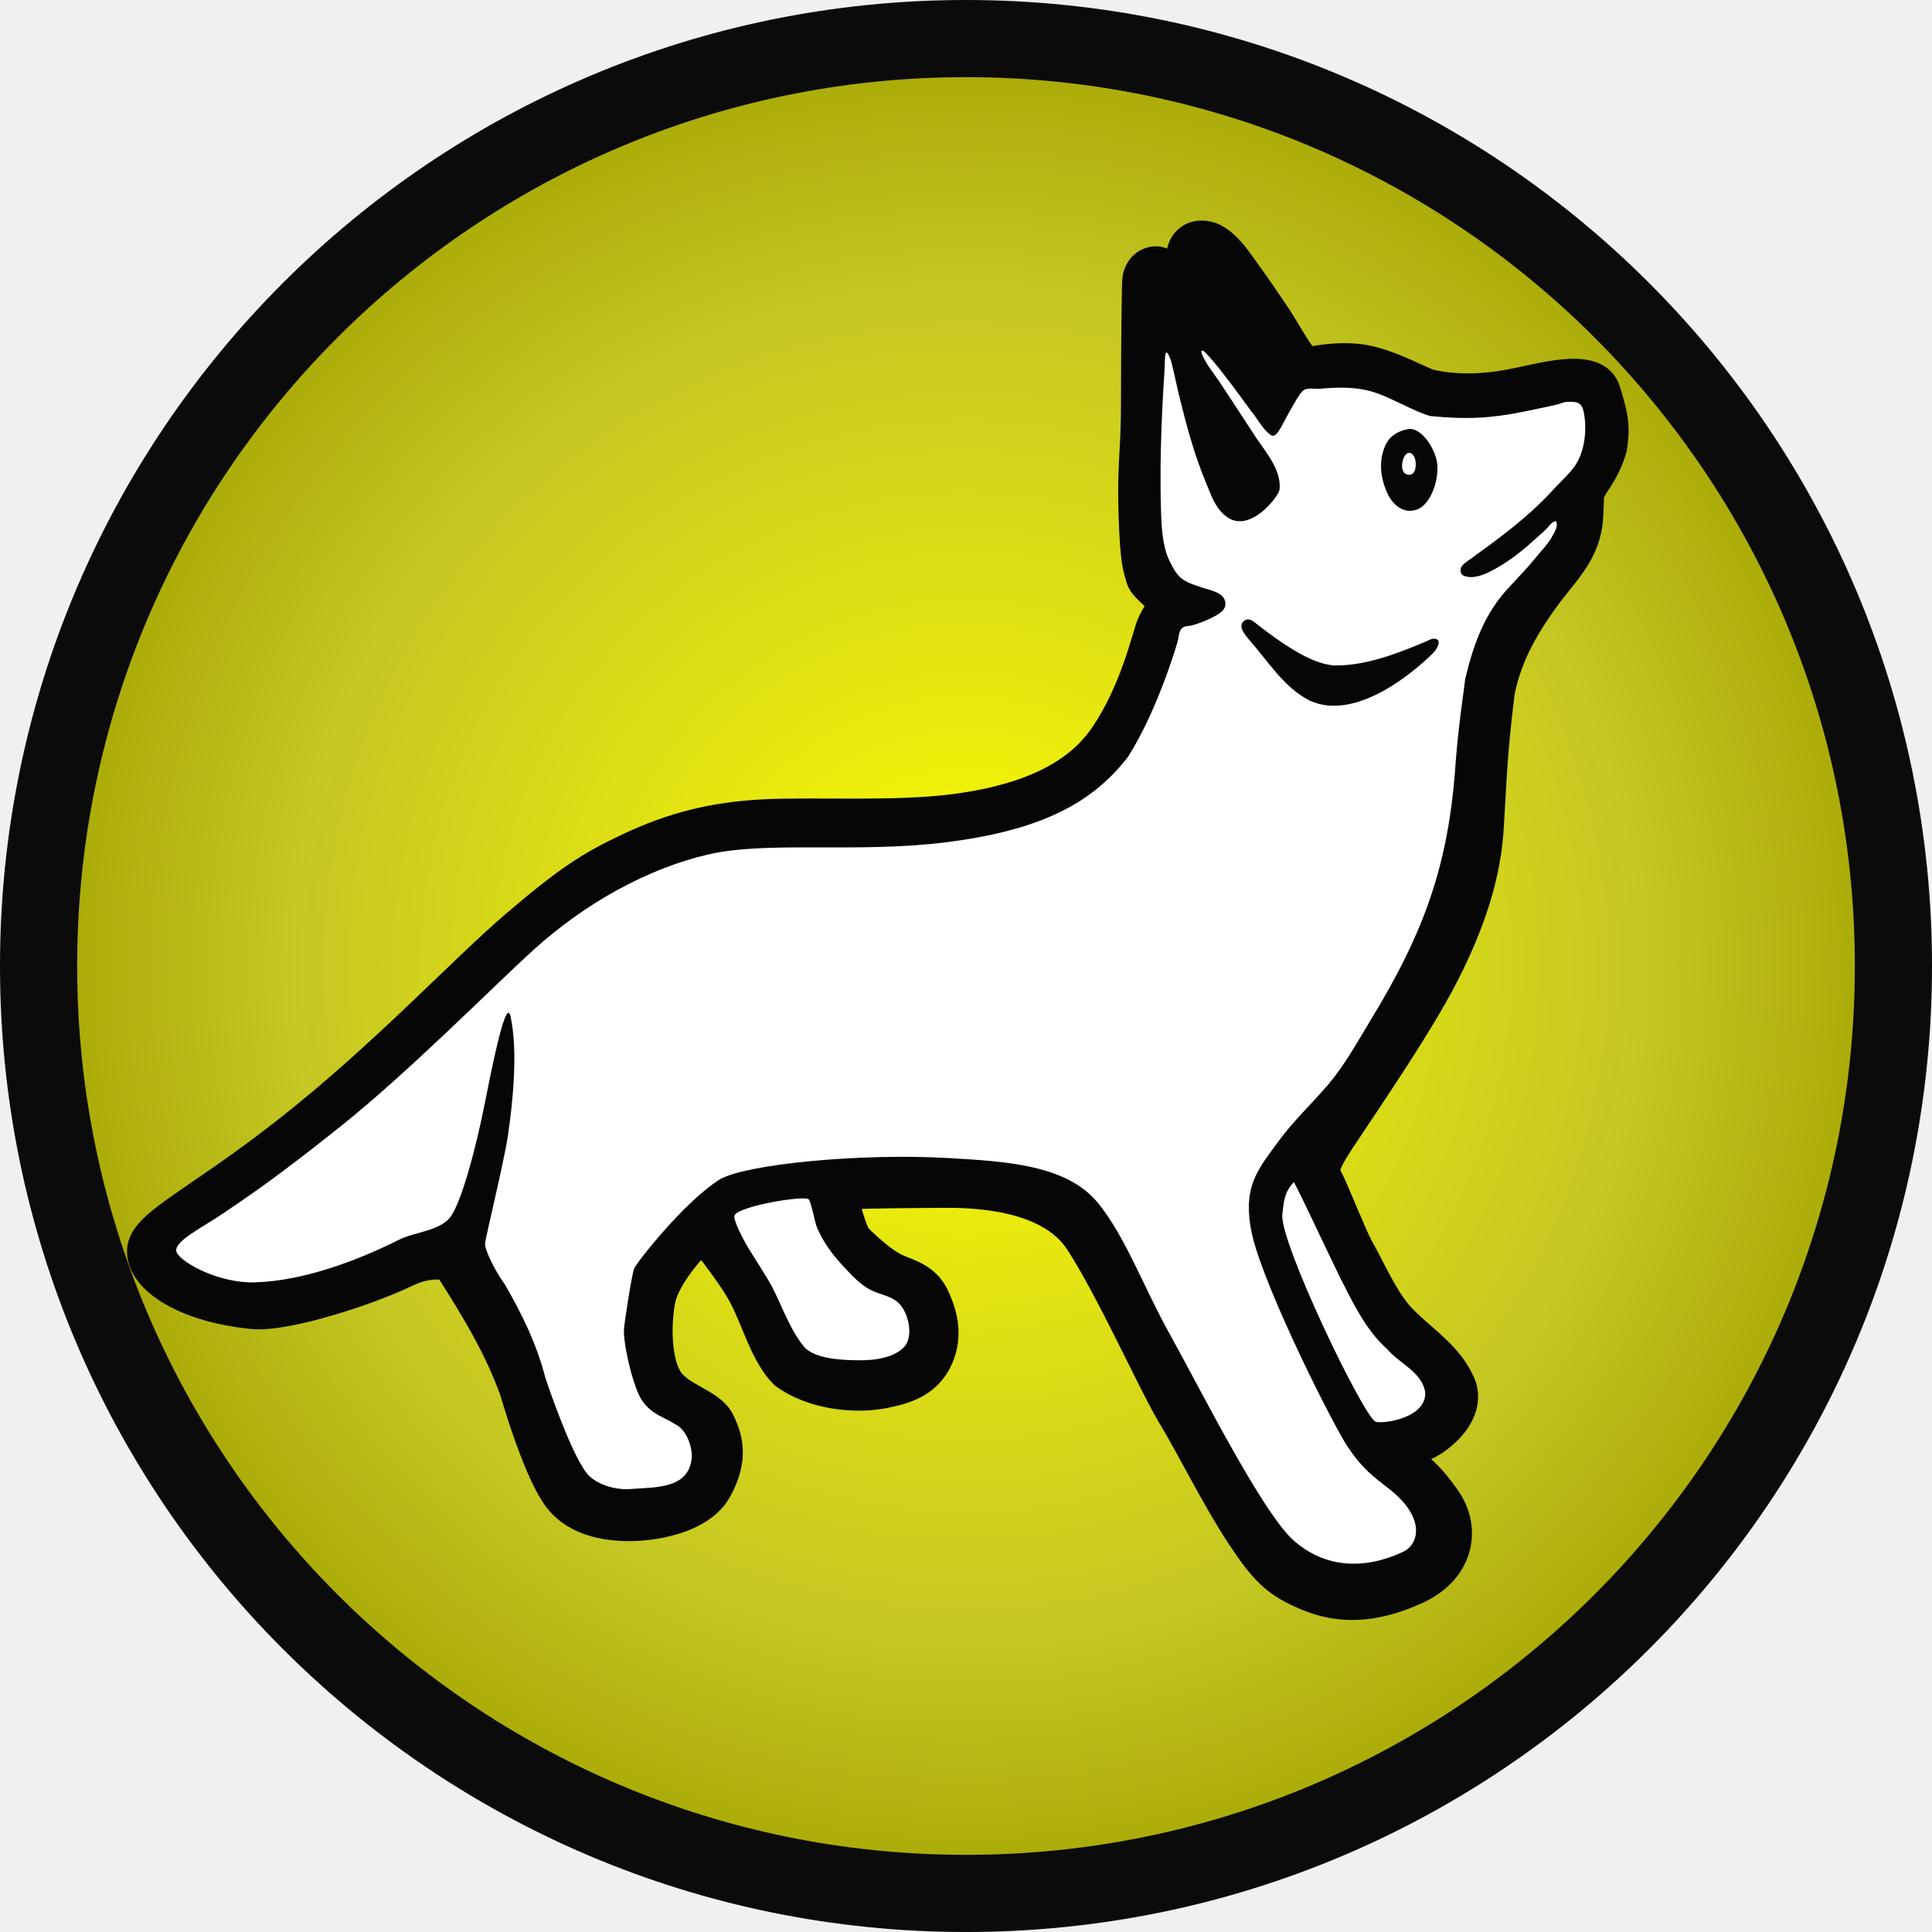
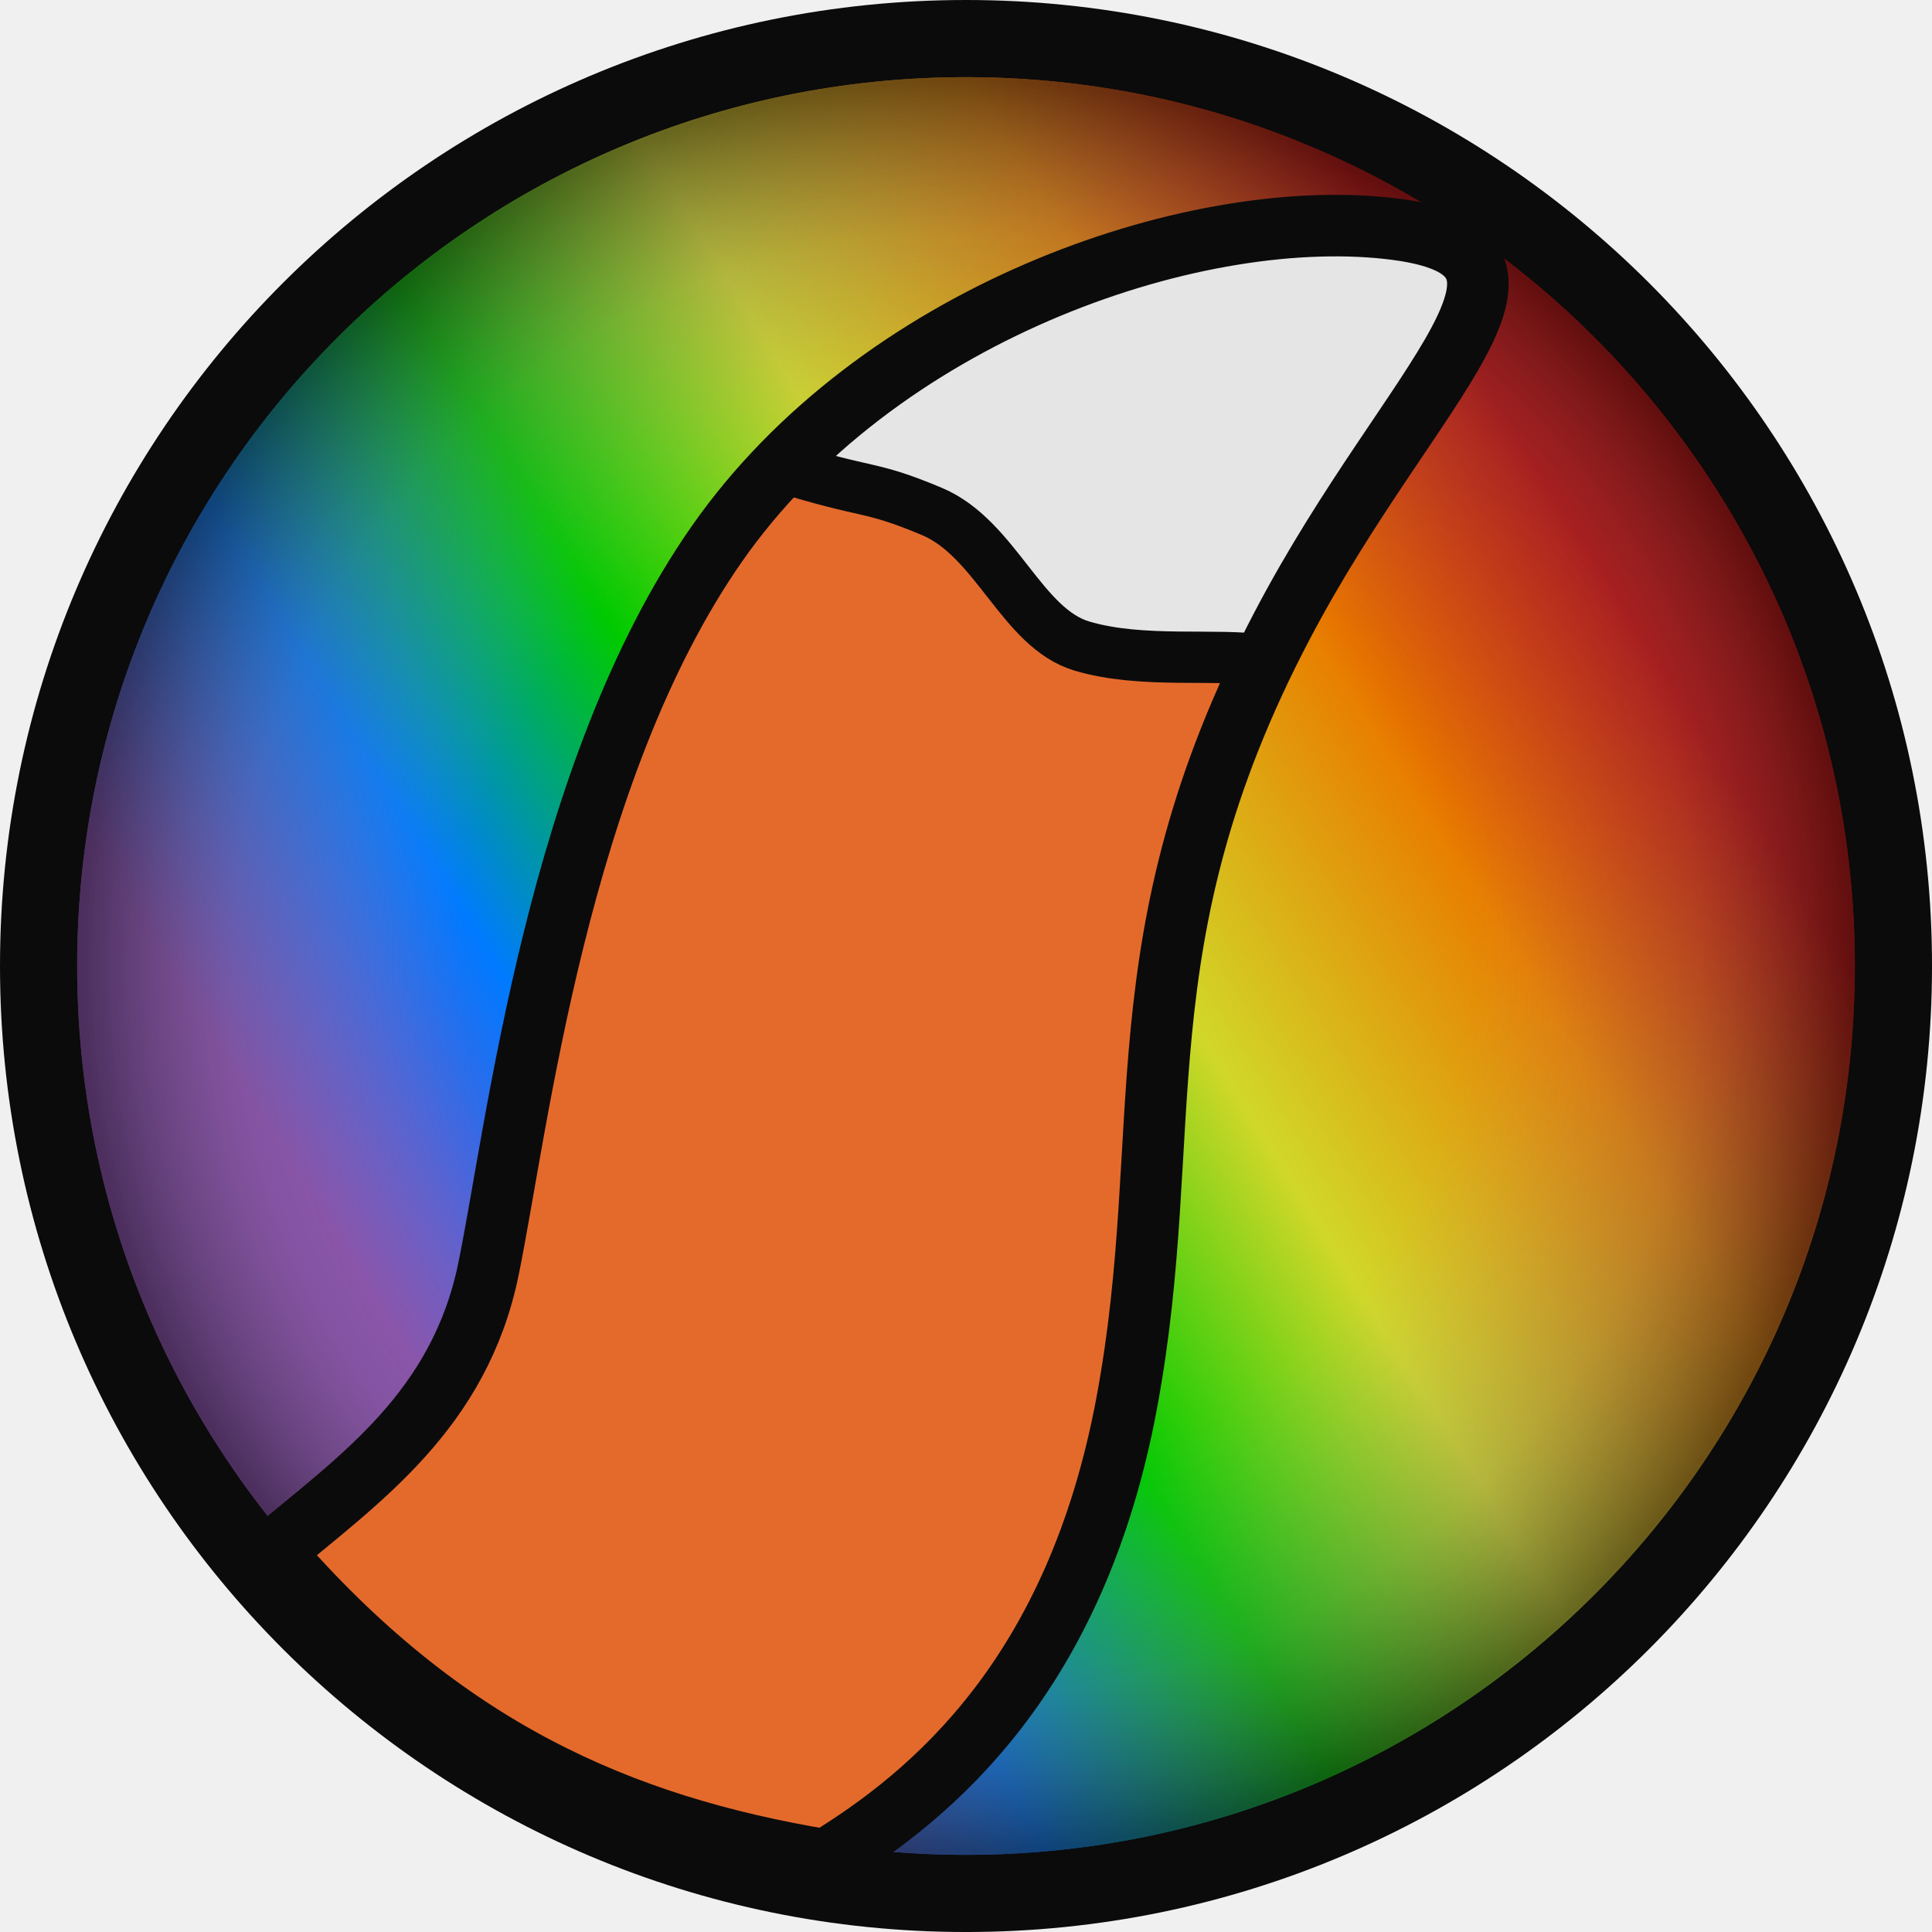
<svg xmlns="http://www.w3.org/2000/svg" xmlns:xlink="http://www.w3.org/1999/xlink" xml:space="preserve" width="48" height="48" viewBox="0 0 173.397 173.397" version="1.1" id="svg2">
  <defs id="defs2">
-     <linearGradient id="linearGradient1">
-       <stop style="stop-color:#ffff00;stop-opacity:1;" offset="0" id="stop1" />
-       <stop style="stop-color:#c5c723;stop-opacity:1;" offset="0.695" id="stop3" />
-       <stop style="stop-color:#a3a300;stop-opacity:1;" offset="1" id="stop2" />
+     <linearGradient id="linearGradient12">
+       <stop style="stop-color:#a6a6a6;stop-opacity:0;" offset="0.523" id="stop1" />
+       <stop style="stop-color:#69676a;stop-opacity:0.301;" offset="0.758" id="stop13" />
+       <stop style="stop-color:#1a1a1a;stop-opacity:0.576;" offset="0.916" id="stop12" />
+     </linearGradient>
+     <linearGradient id="linearGradient3">
+       <stop style="stop-color:#8f4bb9;stop-opacity:1;" offset="0.149" id="stop3" />
+       <stop style="stop-color:#007aff;stop-opacity:1;" offset="0.294" id="stop5" />
+       <stop style="stop-color:#00ca00;stop-opacity:1;" offset="0.438" id="stop6" />
+       <stop style="stop-color:#d1d729;stop-opacity:1;" offset="0.584" id="stop7" />
+       <stop style="stop-color:#e87f00;stop-opacity:1;" offset="0.744" id="stop8" />
+       <stop style="stop-color:#c90000;stop-opacity:1;" offset="0.888" id="stop4" />
    </linearGradient>
    <filter id="mask-powermask-path-effect16_inverse" style="color-interpolation-filters:sRGB" height="100" width="100" x="-50" y="-50">
      <feColorMatrix id="mask-powermask-path-effect16_primitive1" values="1" type="saturate" result="fbSourceGraphic" />
      <feColorMatrix id="mask-powermask-path-effect16_primitive2" values="-1 0 0 0 1 0 -1 0 0 1 0 0 -1 0 1 0 0 0 1 0 " in="fbSourceGraphic" />
    </filter>
-     <radialGradient xlink:href="#linearGradient1" id="radialGradient2" cx="86.699" cy="86.699" fx="86.699" fy="86.699" r="86.699" gradientTransform="translate(0)" gradientUnits="userSpaceOnUse" />
+     <linearGradient xlink:href="#linearGradient3" id="linearGradient10" x1="13.174" y1="132.642" x2="160.223" y2="40.755" gradientUnits="userSpaceOnUse" />
+     <radialGradient xlink:href="#linearGradient12" id="radialGradient1" cx="86.699" cy="86.699" fx="86.699" fy="86.699" r="86.699" gradientUnits="userSpaceOnUse" />
  </defs>
  <g id="layer3">
-     <ellipse style="fill:url(#radialGradient2);fill-opacity:1;stroke:#0b0b0b;stroke-width:13.85;stroke-linecap:round;stroke-linejoin:round;stroke-miterlimit:5;stroke-dasharray:none;stroke-opacity:1;paint-order:stroke fill markers" id="path1" cx="86.699" cy="86.699" rx="79.774" ry="79.774" />
+     <ellipse style="fill:url(#linearGradient10);fill-opacity:1;stroke:#0b0b0b;stroke-width:13.85;stroke-linecap:round;stroke-linejoin:round;stroke-miterlimit:5;stroke-dasharray:none;stroke-opacity:1;paint-order:stroke fill markers" id="path1" cx="86.699" cy="86.699" rx="79.774" ry="79.774" />
+     <ellipse style="fill:url(#radialGradient1);fill-opacity:1;stroke:none;stroke-width:13.85;stroke-linecap:round;stroke-linejoin:round;stroke-miterlimit:5;stroke-dasharray:none;stroke-opacity:1;paint-order:stroke fill markers" id="ellipse1" cx="86.699" cy="86.699" rx="79.774" ry="79.774" />
  </g>
  <g id="layer13">
-     <g id="layer14" />
-   </g>
-   <g style="display:inline" id="g2" transform="matrix(15.60972,0,0,15.60972,166.3336,-290.5901)">
-     <path style="fill:#ffffff;fill-opacity:1;stroke:none;stroke-width:0.003;stroke-linecap:round;stroke-linejoin:round;stroke-miterlimit:5;stroke-dasharray:none;stroke-opacity:1;paint-order:stroke fill markers" d="m -1.56,20.842 0.132,0.254 -0.17,0.36 -0.011,0.265 -0.381,0.503 -0.164,0.636 -0.122,0.917 -0.779,1.372 -0.063,0.23 0.45,0.869 0.33,0.36 -0.15,0.247 -0.247,0.09 0.367,0.42 -0.127,0.255 -0.495,0.12 -0.375,-0.202 -0.982,-1.843 -0.292,-0.232 -1.311,-0.067 0.214,0.461 0.348,0.21 0.086,0.259 -0.18,0.202 -0.528,-0.015 -0.191,-0.202 -0.157,-0.371 -0.217,-0.341 -0.318,0.337 -0.067,0.371 0.086,0.33 0.273,0.206 0.011,0.27 -0.176,0.154 -0.465,0.011 -0.236,-0.255 -0.225,-0.678 -0.3,-0.543 -0.273,0.007 -0.345,0.169 -0.468,0.12 -0.48,-0.101 -0.191,-0.195 1.266,-1 1.264,-1.138 0.901,-0.27 1.155,-0.032 0.683,-0.207 0.366,-0.44 0.159,-0.472 0.081,-0.17 -0.124,-0.157 -0.067,-0.558 0.037,-1.056 0.251,-0.034 0.592,0.502 0.397,0.015 0.42,0.15 z" id="path3" />
-     <path d="m -3.884,20.182 c -0.041,-0.024 -0.078,-0.076 -0.132,-0.071 -0.06,0.005 -0.096,0.048 -0.108,0.104 -0.004,0.018 -0.008,0.423 -0.008,0.718 -7.198e-4,0.295 -0.023,0.345 -0.014,0.638 0.009,0.293 0.027,0.312 0.043,0.372 0.016,0.06 0.116,0.115 0.117,0.145 7.198e-4,0.03 -0.03,0.056 -0.057,0.122 -0.027,0.067 -0.093,0.377 -0.272,0.638 -0.18,0.261 -0.515,0.368 -0.856,0.412 -0.342,0.044 -0.801,0.016 -1.089,0.03 -0.288,0.014 -0.527,0.073 -0.783,0.194 -0.223,0.105 -0.347,0.185 -0.648,0.441 -0.301,0.256 -0.771,0.763 -1.325,1.196 -0.553,0.433 -0.84,0.533 -0.831,0.698 0.009,0.165 0.261,0.323 0.644,0.36 0.192,0.019 0.669,-0.137 0.882,-0.24 0.127,-0.062 0.21,-0.041 0.235,-0.043 0.177,0.275 0.297,0.484 0.381,0.716 0.063,0.215 0.161,0.497 0.249,0.617 0.088,0.12 0.234,0.163 0.388,0.169 0.155,0.006 0.44,-0.038 0.538,-0.209 0.098,-0.172 0.074,-0.297 0.018,-0.406 -0.055,-0.109 -0.239,-0.135 -0.302,-0.247 -0.063,-0.111 -0.062,-0.315 -0.037,-0.444 0.025,-0.128 0.172,-0.297 0.238,-0.354 0.047,0.08 0.163,0.208 0.235,0.35 0.071,0.143 0.12,0.327 0.228,0.434 0.159,0.117 0.393,0.143 0.553,0.117 0.16,-0.027 0.265,-0.071 0.33,-0.186 0.073,-0.139 0.045,-0.27 -0.011,-0.387 -0.056,-0.118 -0.168,-0.134 -0.235,-0.169 -0.067,-0.035 -0.151,-0.11 -0.207,-0.166 -0.03,-0.03 -0.072,-0.199 -0.083,-0.24 0.206,-0.007 0.41,-0.008 0.562,-0.009 0.152,-5.9e-4 0.606,-3.93e-4 0.786,0.274 0.18,0.275 0.424,0.823 0.533,1.003 0.109,0.18 0.252,0.471 0.392,0.684 0.14,0.213 0.211,0.282 0.39,0.356 0.179,0.074 0.374,0.078 0.628,-0.037 0.254,-0.115 0.296,-0.354 0.178,-0.527 -0.118,-0.172 -0.18,-0.191 -0.249,-0.26 0.085,-0.025 0.152,-0.038 0.244,-0.125 0.092,-0.086 0.135,-0.2 0.077,-0.302 -0.068,-0.14 -0.198,-0.225 -0.306,-0.33 -0.115,-0.104 -0.193,-0.296 -0.271,-0.433 -0.039,-0.074 -0.132,-0.306 -0.163,-0.371 -0.031,-0.065 -0.056,-0.067 0.061,-0.245 0.117,-0.178 0.44,-0.645 0.592,-0.942 0.152,-0.297 0.248,-0.579 0.262,-0.873 0.016,-0.25 0.015,-0.374 0.062,-0.758 0.044,-0.225 0.159,-0.401 0.245,-0.522 0.106,-0.152 0.234,-0.255 0.26,-0.448 0.004,-0.039 0.006,-0.08 0.008,-0.147 0.002,-0.068 0.082,-0.113 0.132,-0.284 0.016,-0.106 0.017,-0.164 -0.037,-0.333 -0.053,-0.169 -0.33,-0.091 -0.5,-0.056 -0.173,0.038 -0.345,0.05 -0.512,0.013 -0.06,-0.016 -0.213,-0.109 -0.38,-0.142 -0.087,-0.016 -0.189,-0.009 -0.254,0.001 -0.066,0.01 -0.076,0.014 -0.089,0.003 -0.055,-0.07 -0.105,-0.164 -0.154,-0.24 -0.063,-0.094 -0.127,-0.188 -0.194,-0.28 -0.046,-0.064 -0.092,-0.132 -0.161,-0.174 -0.066,-0.04 -0.158,-0.034 -0.196,0.042 -0.024,0.048 -0.014,0.099 -0.028,0.148 m 0.142,0.455 c 0.005,-0.003 0.025,0.016 0.071,0.071 0.047,0.055 0.144,0.185 0.212,0.28 0.038,0.044 0.063,0.101 0.112,0.135 0.021,0.013 0.041,-0.014 0.061,-0.052 0.02,-0.038 0.066,-0.122 0.09,-0.16 0.025,-0.038 0.032,-0.051 0.062,-0.055 0.023,-0.003 0.048,0.002 0.071,0 0.097,-0.009 0.201,-0.012 0.302,0.018 0.1,0.03 0.23,0.11 0.329,0.139 0.211,0.021 0.355,0.012 0.532,-0.024 0.066,-0.014 0.131,-0.026 0.197,-0.042 0.019,-0.004 0.035,-0.014 0.055,-0.015 0.047,-0.002 0.084,-0.004 0.097,0.049 0.022,0.094 0.011,0.219 -0.038,0.302 -0.034,0.057 -0.086,0.099 -0.13,0.148 -0.084,0.093 -0.176,0.173 -0.274,0.25 -0.07,0.055 -0.142,0.107 -0.214,0.159 -0.024,0.017 -0.06,0.038 -0.048,0.073 0.007,0.019 0.019,0.02 0.037,0.024 0.037,0.008 0.086,-0.008 0.121,-0.025 0.093,-0.044 0.187,-0.116 0.263,-0.186 0.025,-0.023 0.054,-0.046 0.077,-0.071 0.016,-0.018 0.024,-0.033 0.049,-0.038 0.012,0.027 -0.003,0.052 -0.016,0.077 -0.029,0.056 -0.07,0.094 -0.109,0.143 -0.043,0.053 -0.093,0.103 -0.139,0.154 -0.145,0.15 -0.21,0.331 -0.258,0.532 -0.016,0.129 -0.038,0.264 -0.055,0.477 -0.039,0.592 -0.18,0.98 -0.492,1.491 -0.074,0.122 -0.146,0.253 -0.238,0.362 -0.096,0.113 -0.205,0.214 -0.292,0.334 -0.058,0.081 -0.12,0.154 -0.15,0.252 -0.029,0.095 -0.018,0.202 0.005,0.296 0.08,0.321 0.471,1.099 0.554,1.217 0.082,0.118 0.145,0.163 0.218,0.22 0.227,0.171 0.185,0.328 0.093,0.371 -0.22,0.104 -0.449,0.096 -0.631,-0.066 -0.182,-0.162 -0.55,-0.897 -0.706,-1.176 -0.156,-0.279 -0.26,-0.571 -0.419,-0.765 -0.18,-0.219 -0.532,-0.238 -0.865,-0.257 -0.498,-0.028 -1.145,0.034 -1.305,0.121 -0.208,0.129 -0.484,0.484 -0.496,0.515 -0.012,0.031 -0.05,0.271 -0.058,0.345 -0.007,0.075 0.05,0.337 0.106,0.417 0.056,0.079 0.131,0.094 0.196,0.137 0.057,0.032 0.089,0.119 0.088,0.184 -0.014,0.184 -0.204,0.173 -0.349,0.184 -0.078,0.007 -0.177,-0.017 -0.238,-0.072 -0.092,-0.083 -0.243,-0.53 -0.256,-0.57 -0.049,-0.192 -0.135,-0.367 -0.234,-0.537 -0.055,-0.075 -0.112,-0.194 -0.112,-0.228 4.116e-4,-0.035 0.108,-0.462 0.133,-0.635 0.025,-0.174 0.058,-0.468 0.014,-0.674 -0.022,-0.103 -0.085,0.176 -0.145,0.482 -0.056,0.287 -0.142,0.598 -0.204,0.674 -0.063,0.077 -0.205,0.083 -0.29,0.126 -0.246,0.123 -0.553,0.238 -0.832,0.246 -0.202,0.006 -0.415,-0.109 -0.448,-0.17 -0.032,-0.061 0.153,-0.148 0.267,-0.227 0.115,-0.079 0.277,-0.182 0.671,-0.497 0.395,-0.315 0.865,-0.792 1.11,-1.015 0.3,-0.273 0.659,-0.469 1.002,-0.55 0.343,-0.081 0.856,-0.007 1.371,-0.071 0.515,-0.065 0.831,-0.208 1.048,-0.492 0.158,-0.248 0.266,-0.595 0.285,-0.662 0.006,-0.022 0.006,-0.052 0.02,-0.071 0.018,-0.024 0.045,-0.016 0.069,-0.024 0.047,-0.014 0.094,-0.033 0.137,-0.058 0.024,-0.014 0.051,-0.035 0.049,-0.067 -0.004,-0.063 -0.085,-0.074 -0.132,-0.09 -0.038,-0.013 -0.082,-0.026 -0.115,-0.049 -0.033,-0.023 -0.059,-0.072 -0.076,-0.108 -0.038,-0.081 -0.044,-0.186 -0.047,-0.274 -0.012,-0.351 0.013,-0.71 0.019,-0.806 0.004,-0.055 0.001,-0.112 0.011,-0.115 0.01,-0.003 0.026,0.04 0.032,0.066 0.017,0.067 0.03,0.136 0.047,0.203 0.039,0.157 0.082,0.317 0.144,0.466 0.031,0.075 0.057,0.163 0.128,0.212 0.13,0.09 0.289,-0.112 0.3,-0.157 0.013,-0.114 -0.079,-0.217 -0.139,-0.307 -0.071,-0.108 -0.141,-0.217 -0.212,-0.323 -0.027,-0.04 -0.059,-0.079 -0.081,-0.121 -0.008,-0.014 -0.022,-0.045 -0.016,-0.049 m 1.184,0.451 c -0.031,0.006 -0.056,0.015 -0.086,0.038 -0.03,0.023 -0.048,0.063 -0.058,0.103 -0.018,0.072 -0.006,0.145 0.022,0.214 0.022,0.055 0.082,0.137 0.172,0.108 0.091,-0.028 0.146,-0.206 0.112,-0.305 -0.034,-0.099 -0.102,-0.169 -0.16,-0.159 m 0.004,0.137 c 0.051,-0.005 0.055,0.119 0.011,0.125 -0.075,0.011 -0.05,-0.121 -0.011,-0.125 m -0.938,0.961 c -0.053,0.028 -0.001,0.086 0.02,0.112 0.107,0.12 0.2,0.275 0.347,0.35 0.287,0.135 0.654,-0.214 0.713,-0.273 0.017,-0.017 0.058,-0.079 0.005,-0.082 -0.015,-7.86e-4 -0.031,0.009 -0.044,0.015 -0.166,0.07 -0.349,0.142 -0.532,0.139 -0.078,-0.007 -0.196,-0.042 -0.455,-0.247 -0.015,-0.012 -0.035,-0.024 -0.055,-0.014 m 0.28,3.232 c 0.058,0.11 0.129,0.268 0.261,0.54 0.075,0.148 0.151,0.309 0.274,0.419 0.07,0.083 0.198,0.131 0.219,0.245 0.015,0.156 -0.258,0.19 -0.287,0.172 -0.078,-0.05 -0.549,-1.031 -0.534,-1.19 0.009,-0.076 0.011,-0.128 0.066,-0.186 m -3.215,0.189 c 0.034,-0.053 0.394,-0.113 0.425,-0.091 0.015,0.011 0.037,0.137 0.049,0.164 0.039,0.09 0.094,0.162 0.161,0.232 0.042,0.046 0.09,0.096 0.146,0.125 0.057,0.03 0.13,0.034 0.174,0.089 0.045,0.056 0.07,0.167 0.028,0.23 -0.058,0.073 -0.181,0.087 -0.266,0.086 -0.187,0 -0.269,-0.031 -0.313,-0.072 -0.085,-0.101 -0.128,-0.232 -0.188,-0.349 -0.034,-0.065 -0.113,-0.182 -0.149,-0.245 -0.011,-0.019 -0.08,-0.144 -0.067,-0.168" style="display:inline;fill:#060606;fill-opacity:1;stroke:none;stroke-width:0.065" id="path2" />
-     <path d="m -3.884,20.182 c -0.041,-0.024 -0.078,-0.076 -0.132,-0.071 -0.06,0.005 -0.096,0.048 -0.108,0.104 -0.004,0.018 -0.008,0.423 -0.008,0.718 -7.198e-4,0.295 -0.023,0.345 -0.014,0.638 0.009,0.293 0.027,0.312 0.043,0.372 0.016,0.06 0.116,0.115 0.117,0.145 7.198e-4,0.03 -0.03,0.056 -0.057,0.122 -0.027,0.067 -0.093,0.377 -0.272,0.638 -0.18,0.261 -0.515,0.368 -0.856,0.412 -0.342,0.044 -0.801,0.016 -1.089,0.03 -0.288,0.014 -0.527,0.073 -0.783,0.194 -0.223,0.105 -0.347,0.185 -0.648,0.441 -0.301,0.256 -0.771,0.763 -1.325,1.196 -0.553,0.433 -0.84,0.533 -0.831,0.698 0.009,0.165 0.261,0.323 0.644,0.36 0.192,0.019 0.669,-0.137 0.882,-0.24 0.127,-0.062 0.21,-0.041 0.235,-0.043 0.177,0.275 0.297,0.484 0.381,0.716 0.063,0.215 0.161,0.497 0.249,0.617 0.088,0.12 0.234,0.163 0.388,0.169 0.155,0.006 0.44,-0.038 0.538,-0.209 0.098,-0.172 0.074,-0.297 0.018,-0.406 -0.055,-0.109 -0.239,-0.135 -0.302,-0.247 -0.063,-0.111 -0.062,-0.315 -0.037,-0.444 0.025,-0.128 0.172,-0.297 0.238,-0.354 0.047,0.08 0.163,0.208 0.235,0.35 0.071,0.143 0.12,0.327 0.228,0.434 0.159,0.117 0.393,0.143 0.553,0.117 0.16,-0.027 0.265,-0.071 0.33,-0.186 0.073,-0.139 0.045,-0.27 -0.011,-0.387 -0.056,-0.118 -0.168,-0.134 -0.235,-0.169 -0.067,-0.035 -0.151,-0.11 -0.207,-0.166 -0.03,-0.03 -0.072,-0.199 -0.083,-0.24 0.206,-0.007 0.41,-0.008 0.562,-0.009 0.152,-5.9e-4 0.606,-3.93e-4 0.786,0.274 0.18,0.275 0.424,0.823 0.533,1.003 0.109,0.18 0.252,0.471 0.392,0.684 0.14,0.213 0.211,0.282 0.39,0.356 0.179,0.074 0.374,0.078 0.628,-0.037 0.254,-0.115 0.296,-0.354 0.178,-0.527 -0.118,-0.172 -0.18,-0.191 -0.249,-0.26 0.085,-0.025 0.152,-0.038 0.244,-0.125 0.092,-0.086 0.135,-0.2 0.077,-0.302 -0.068,-0.14 -0.198,-0.225 -0.306,-0.33 -0.115,-0.104 -0.193,-0.296 -0.271,-0.433 -0.039,-0.074 -0.132,-0.306 -0.163,-0.371 -0.031,-0.065 -0.056,-0.067 0.061,-0.245 0.117,-0.178 0.44,-0.645 0.592,-0.942 0.152,-0.297 0.248,-0.579 0.262,-0.873 0.016,-0.25 0.015,-0.374 0.062,-0.758 0.044,-0.225 0.159,-0.401 0.245,-0.522 0.106,-0.152 0.234,-0.255 0.26,-0.448 0.004,-0.039 0.006,-0.08 0.008,-0.147 0.002,-0.068 0.082,-0.113 0.132,-0.284 0.016,-0.106 0.017,-0.164 -0.037,-0.333 -0.053,-0.169 -0.33,-0.091 -0.5,-0.056 -0.173,0.038 -0.345,0.05 -0.512,0.013 -0.06,-0.016 -0.213,-0.109 -0.38,-0.142 -0.087,-0.016 -0.189,-0.009 -0.254,0.001 -0.066,0.01 -0.076,0.014 -0.089,0.003 -0.055,-0.07 -0.105,-0.164 -0.154,-0.24 -0.063,-0.094 -0.127,-0.188 -0.194,-0.28 -0.046,-0.064 -0.092,-0.132 -0.161,-0.174 -0.066,-0.04 -0.158,-0.034 -0.196,0.042 -0.024,0.048 -0.014,0.099 -0.028,0.148" style="display:inline;fill:none;fill-opacity:1;stroke:#060606;stroke-width:0.157;stroke-opacity:1;stroke-dasharray:none" id="path4" />
+     <path style="display:inline;fill:#e46a2c;fill-opacity:1;stroke:none;stroke-width:4.787;stroke-linecap:round;stroke-linejoin:round;stroke-miterlimit:5;stroke-dasharray:none;stroke-opacity:1;paint-order:stroke fill markers" d="m 24.478,139.278 c 7.841,-6.581 16.76,-12.692 19.364,-25.384 2.604,-12.692 6.183,-44.585 20.503,-65.088 14.319,-20.503 42.307,-30.266 60.207,-28.313 17.899,1.953 2.162,13.471 -9.484,35.664 -14.847,28.293 -9.392,45.371 -13.948,69.779 C 96.564,150.343 83.709,161.082 74.108,166.94 55.558,163.849 39.744,156.923 24.478,139.278 Z" id="path9" />
+     <g id="layer14">
+       <path style="fill:#e5e5e5;fill-opacity:1;stroke:none;stroke-width:5.419;stroke-linecap:round;stroke-linejoin:round;stroke-miterlimit:5;stroke-dasharray:none;stroke-opacity:1;paint-order:stroke fill markers" d="m 131.949,23.268 -15.55,-2.903 -26.878,7.519 -19.462,13.996 13.576,4.022 11.332,11.043 18.525,2.325 17.336,-28.423 z" id="path10" />
+       <path style="fill:none;fill-opacity:1;stroke:#0b0b0b;stroke-width:4.602;stroke-linecap:round;stroke-linejoin:round;stroke-miterlimit:5;stroke-dasharray:none;stroke-opacity:1;paint-order:stroke fill markers" d="m 70.059,41.88 c 8.053,2.526 7.823,1.606 13.576,4.022 5.753,2.416 8.054,10.471 13.462,12.081 5.408,1.611 12.078,0.617 16.394,1.287" id="path8" />
+       <path style="fill:none;fill-opacity:1;stroke:#0b0b0b;stroke-width:5.523;stroke-linecap:round;stroke-linejoin:round;stroke-miterlimit:5;stroke-dasharray:none;stroke-opacity:1;paint-order:stroke fill markers" d="m 24.478,139.278 c 7.841,-6.581 16.76,-12.692 19.364,-25.384 2.604,-12.692 6.183,-44.585 20.503,-65.088 14.319,-20.503 42.307,-30.266 60.207,-28.313 17.899,1.953 2.162,13.471 -9.484,35.664 -14.847,28.293 -9.392,45.371 -13.948,69.779 C 96.564,150.343 83.709,161.082 74.108,166.94 55.558,163.849 39.744,156.923 24.478,139.278 Z" id="path3" />
+     </g>
  </g>
</svg>
